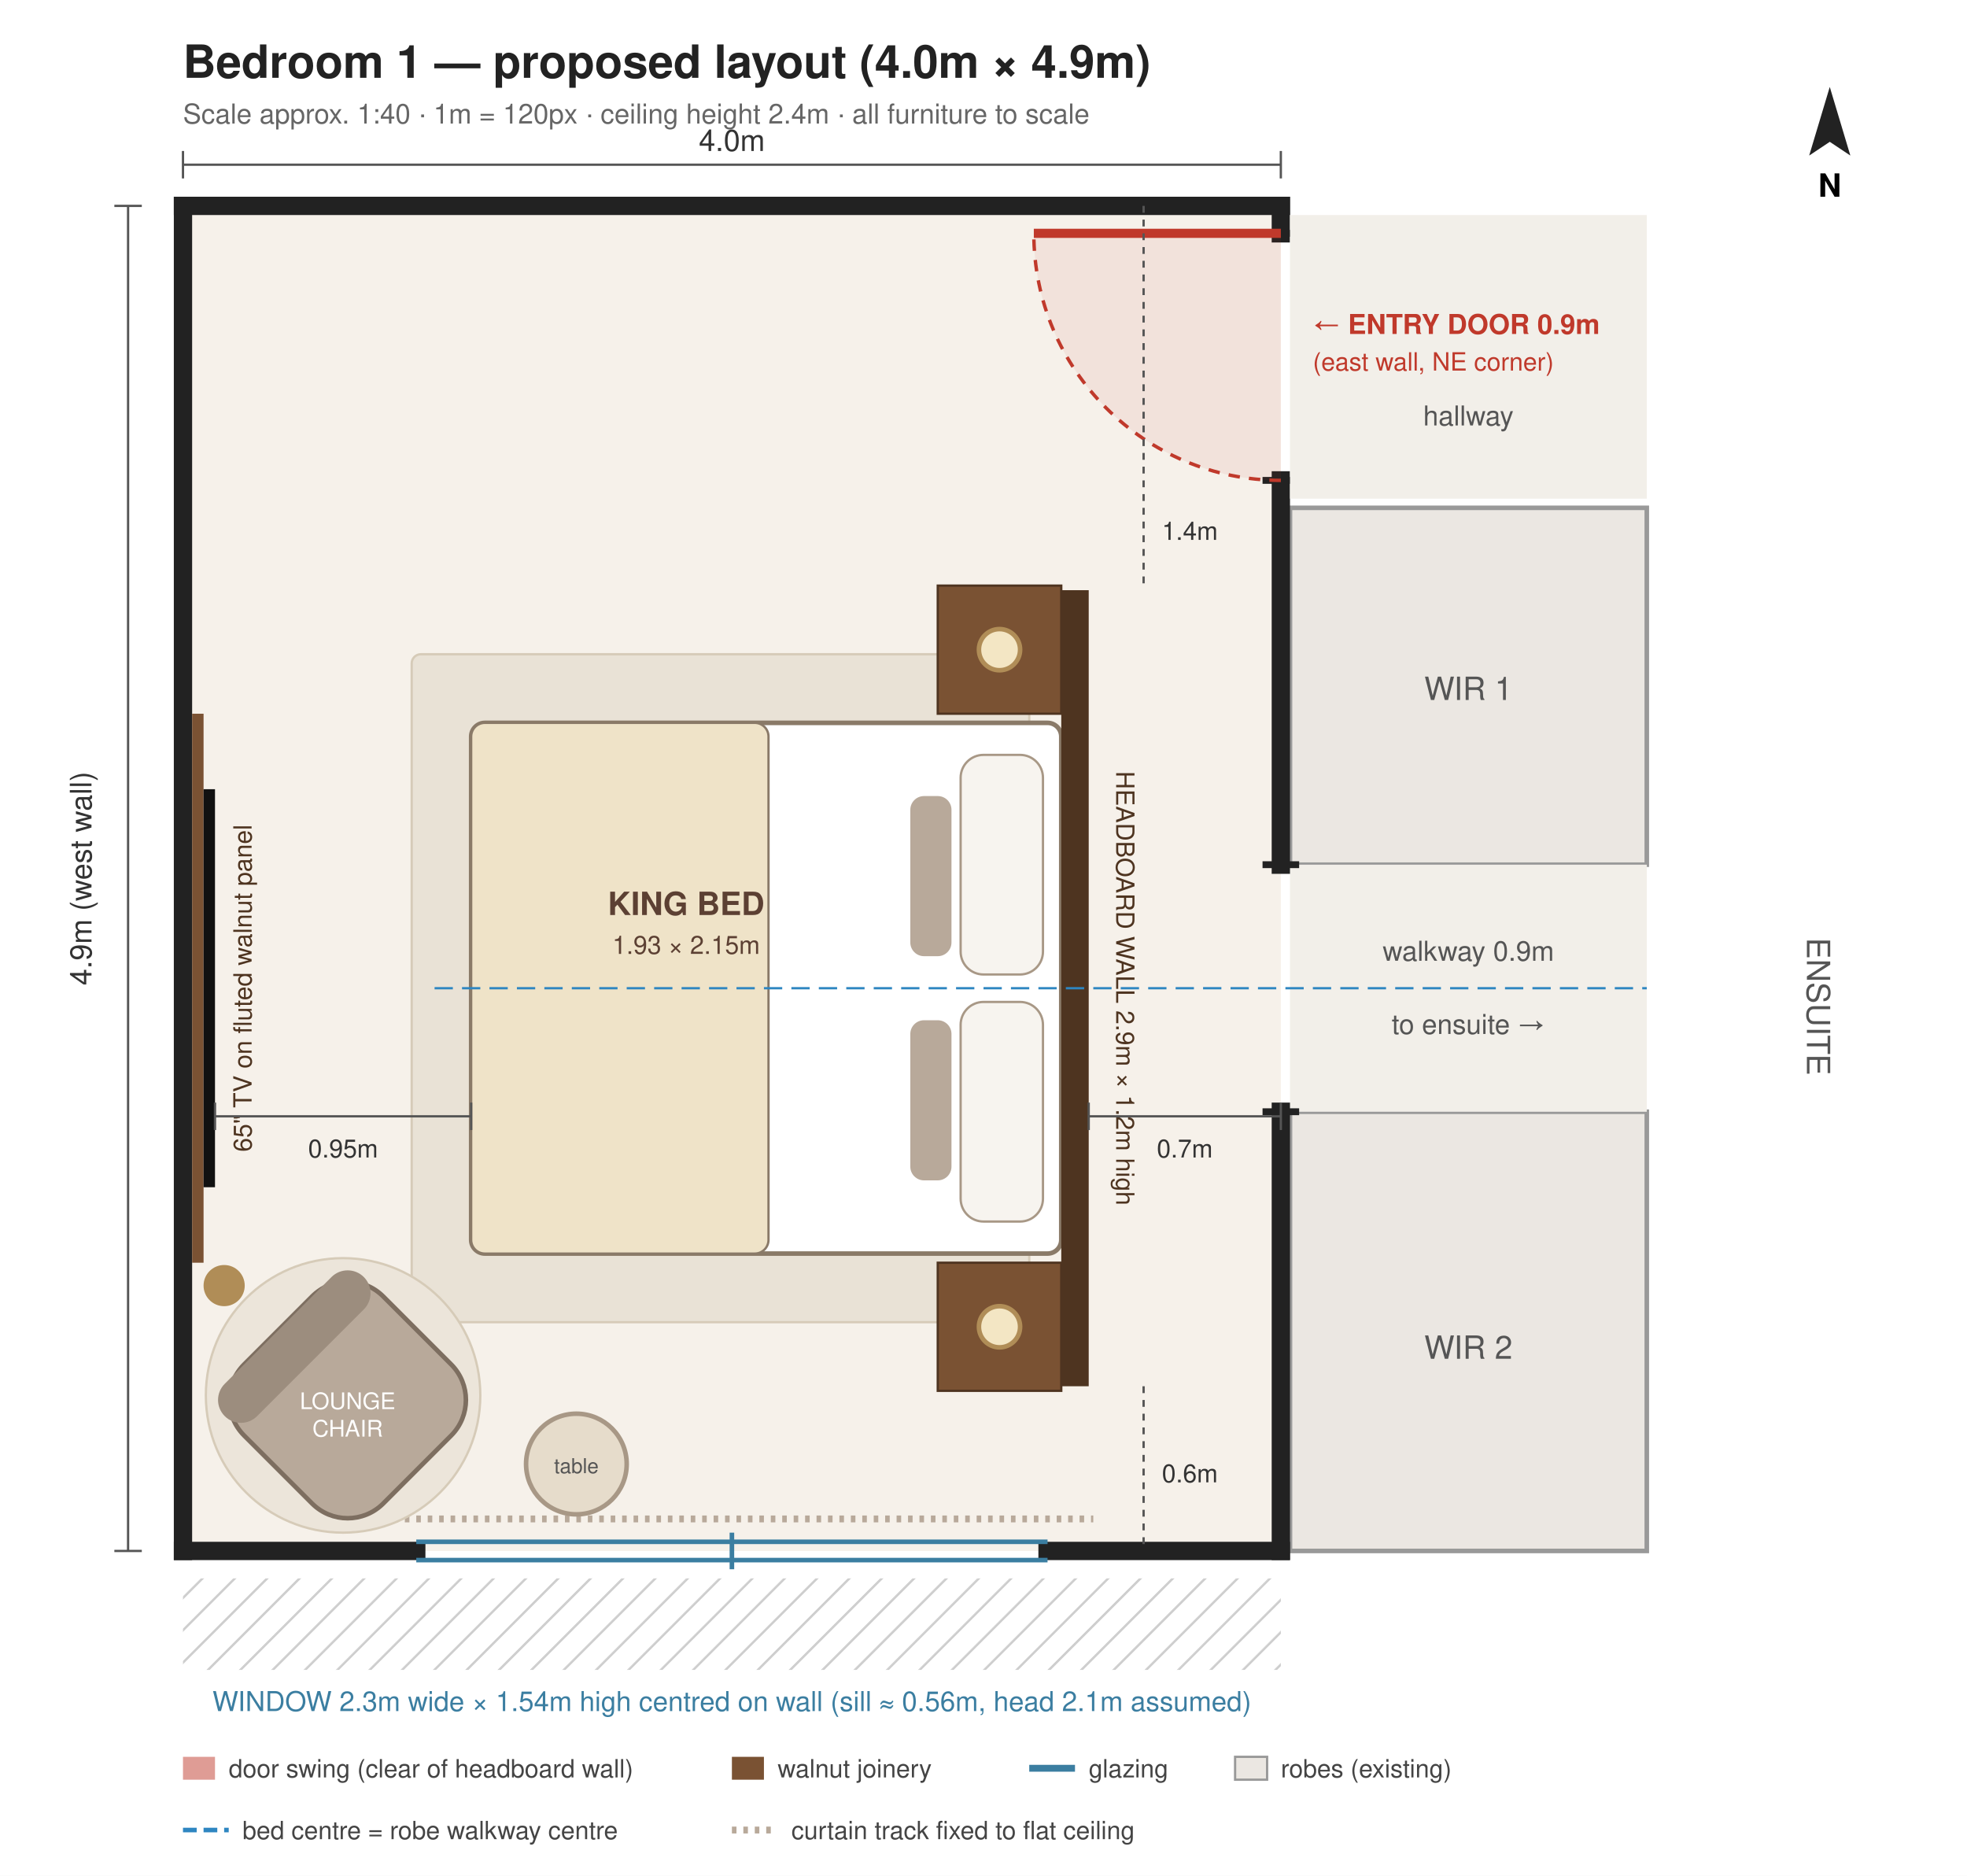
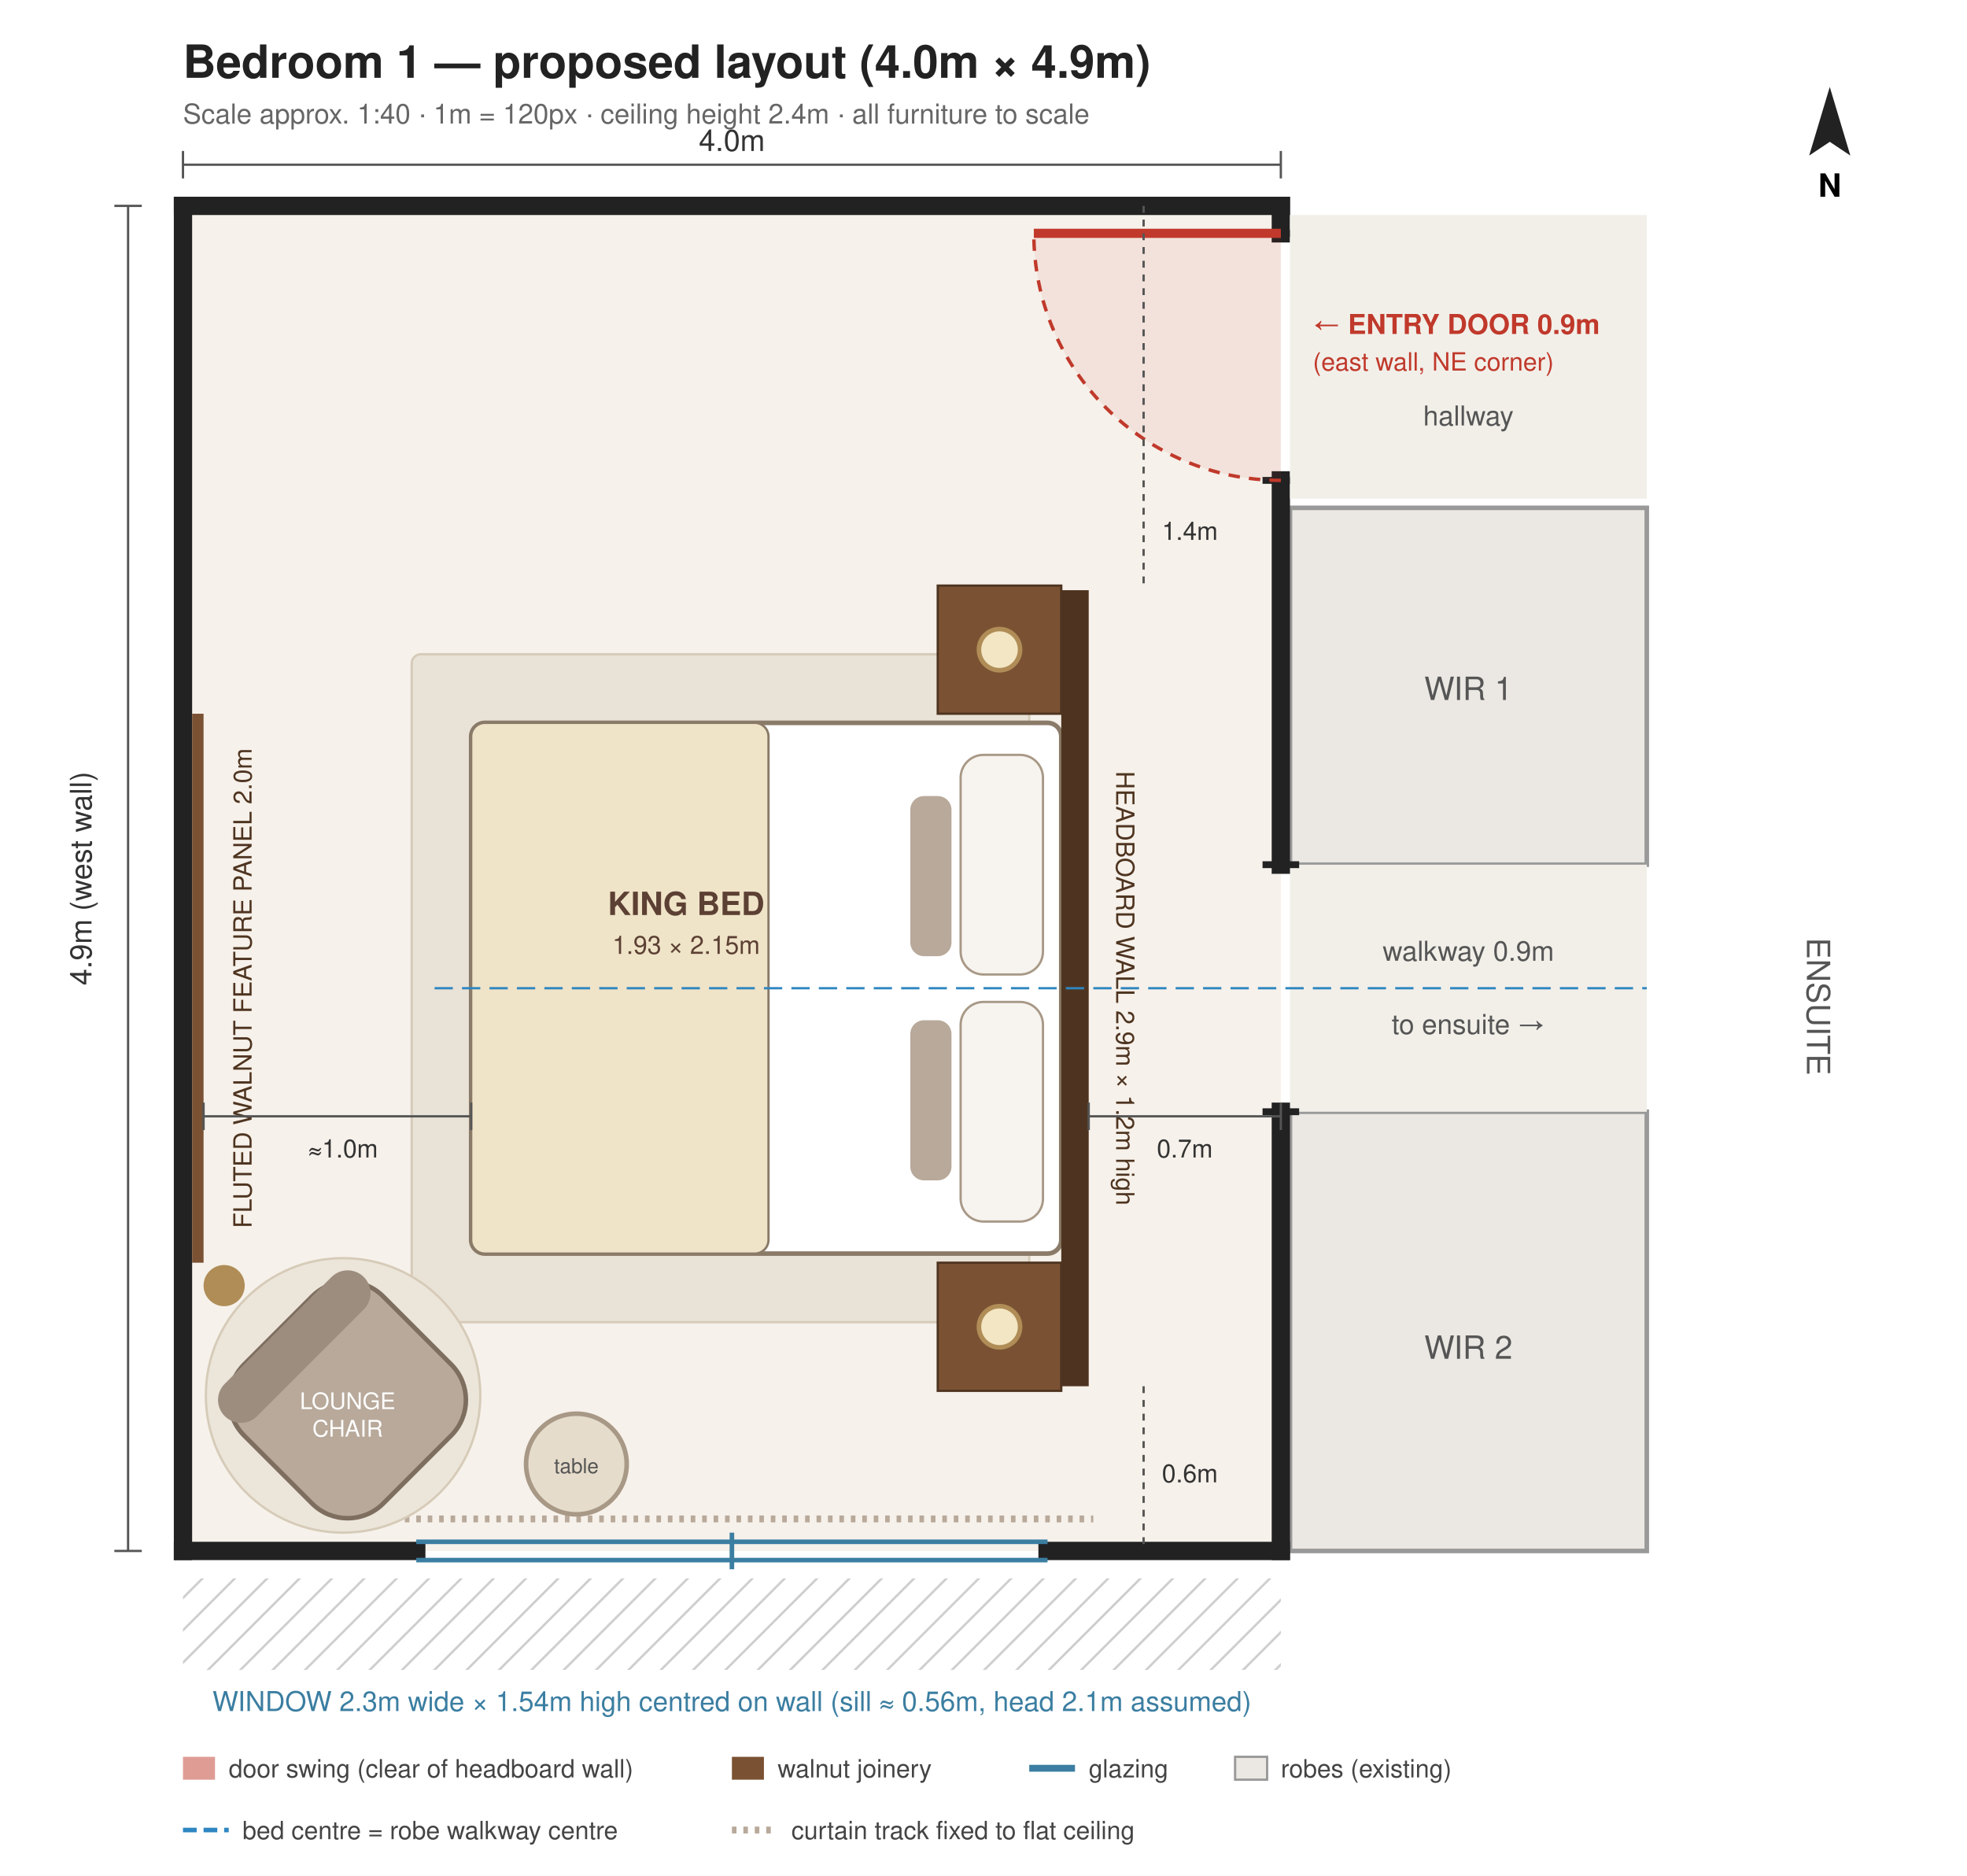
<svg xmlns="http://www.w3.org/2000/svg" width="860" height="820" viewBox="0 0 860 820" font-family="Helvetica, Arial, sans-serif">
  <rect width="860" height="820" fill="#ffffff" />
  <text x="80" y="34" font-size="20" font-weight="bold" fill="#222">Bedroom 1 — proposed layout (4.0m × 4.9m)</text>
  <text x="80" y="54" font-size="12" fill="#666">Scale approx. 1:40 · 1m = 120px · ceiling height 2.4m · all furniture to scale</text>
  <g transform="translate(800,60)">
    <polygon points="0,-22 9,8 0,2 -9,8" fill="#222" />
    <text x="0" y="26" font-size="14" font-weight="bold" text-anchor="middle">N</text>
  </g>
  <rect x="80" y="90" width="480" height="588" fill="#f6f1ea" />
  <rect x="564" y="222" width="156" height="156" fill="#ebe7e2" stroke="#999" stroke-width="2" />
  <text x="642" y="306" font-size="14" text-anchor="middle" fill="#555">WIR 1</text>
  <rect x="564" y="486" width="156" height="192" fill="#ebe7e2" stroke="#999" stroke-width="2" />
  <text x="642" y="594" font-size="14" text-anchor="middle" fill="#555">WIR 2</text>
  <rect x="564" y="378" width="156" height="108" fill="#f2efe9" />
  <text x="642" y="420" font-size="12" text-anchor="middle" fill="#555">walkway 0.9m</text>
  <text x="642" y="452" font-size="12" text-anchor="middle" fill="#555">to ensuite →</text>
  <text x="790" y="440" font-size="14" text-anchor="middle" fill="#555" transform="rotate(90 790 440)">ENSUITE</text>
  <g stroke="#222" stroke-width="8" stroke-linecap="square" fill="none">
    <line x1="80" y1="90" x2="560" y2="90" />
    <line x1="80" y1="90" x2="80" y2="678" />
    <line x1="80" y1="678" x2="182" y2="678" />
    <line x1="458" y1="678" x2="560" y2="678" />
    <line x1="560" y1="90" x2="560" y2="102" />
    <line x1="560" y1="210" x2="560" y2="378" />
    <line x1="560" y1="486" x2="560" y2="678" />
  </g>
  <g stroke="#222" stroke-width="3">
    <line x1="552" y1="102" x2="568" y2="102" />
    <line x1="552" y1="210" x2="568" y2="210" />
    <line x1="552" y1="378" x2="568" y2="378" />
    <line x1="552" y1="486" x2="568" y2="486" />
  </g>
  <g stroke="#3b7ea1" stroke-width="2">
    <line x1="182" y1="674" x2="458" y2="674" />
    <line x1="182" y1="682" x2="458" y2="682" />
    <line x1="320" y1="670" x2="320" y2="686" />
    <line x1="162" y1="664" x2="478" y2="664" stroke="#b8a99a" stroke-width="3" stroke-dasharray="2,3" />
  </g>
  <rect x="80" y="690" width="480" height="40" fill="url(#hatch)" opacity="0.6" />
  <defs>
    <pattern id="hatch" width="10" height="10" patternUnits="userSpaceOnUse" patternTransform="rotate(45)">
      <line x1="0" y1="0" x2="0" y2="10" stroke="#aaa" stroke-width="2" />
    </pattern>
  </defs>
  <text x="320" y="748" font-size="12" text-anchor="middle" fill="#3b7ea1">WINDOW 2.3m wide × 1.54m high centred on wall (sill ≈ 0.56m, head 2.1m assumed)</text>
  <path d="M560,210 A108,108 0 0,1 452,102" fill="none" stroke="#c0392b" stroke-width="1.5" stroke-dasharray="5,4" />
  <line x1="560" y1="102" x2="452" y2="102" stroke="#c0392b" stroke-width="4" />
  <path d="M560,102 L560,210 A108,108 0 0,1 452,102 Z" fill="#c0392b" opacity="0.08" />
  <rect x="564" y="94" width="156" height="124" fill="#f2efe9" />
  <text x="642" y="186" font-size="12" text-anchor="middle" fill="#555">hallway</text>
  <text x="574" y="146" font-size="12" fill="#c0392b" font-weight="bold">← ENTRY DOOR 0.9m</text>
  <text x="574" y="162" font-size="11" fill="#c0392b">(east wall, NE corner)</text>
  <rect x="84" y="312" width="5" height="240" fill="#7a5233" />
-   <rect x="89" y="345" width="5" height="174" fill="#111" />
-   <text x="110" y="432" font-size="11" fill="#4e3420" text-anchor="middle" transform="rotate(-90 110 432)">65" TV on fluted walnut panel</text>
+   <text x="110" y="432" font-size="11" fill="#4e3420" text-anchor="middle" transform="rotate(-90 110 432)">FLUTED WALNUT FEATURE PANEL 2.0m</text>
  <rect x="180" y="286" width="270" height="292" rx="4" fill="#e9e2d6" stroke="#d6cbb8" stroke-width="1" />
  <rect x="206" y="316" width="258" height="232" rx="6" fill="#ffffff" stroke="#8a7a68" stroke-width="2" />
  <rect x="206" y="316" width="130" height="232" rx="6" fill="#efe3c8" stroke="#8a7a68" stroke-width="1" />
  <rect x="420" y="330" width="36" height="96" rx="10" fill="#f7f4ef" stroke="#a89886" />
  <rect x="420" y="438" width="36" height="96" rx="10" fill="#f7f4ef" stroke="#a89886" />
  <rect x="398" y="348" width="18" height="70" rx="6" fill="#b8a99a" />
  <rect x="398" y="446" width="18" height="70" rx="6" fill="#b8a99a" />
  <text x="300" y="400" font-size="14" text-anchor="middle" fill="#5c4033" font-weight="bold">KING BED</text>
  <text x="300" y="417" font-size="11" text-anchor="middle" fill="#5c4033">1.93 × 2.15m</text>
  <rect x="410" y="256" width="54" height="56" fill="#7a5233" stroke="#4e3420" />
  <rect x="410" y="552" width="54" height="56" fill="#7a5233" stroke="#4e3420" />
  <circle cx="437" cy="284" r="9" fill="#f3e6c4" stroke="#b08d57" stroke-width="2" />
  <circle cx="437" cy="580" r="9" fill="#f3e6c4" stroke="#b08d57" stroke-width="2" />
  <rect x="464" y="258" width="12" height="348" fill="#4e3420" />
  <text x="488" y="432" font-size="11" fill="#4e3420" text-anchor="middle" transform="rotate(90 488 432)">HEADBOARD WALL 2.9m × 1.2m high</text>
  <circle cx="150" cy="610" r="60" fill="#ece5da" stroke="#d6cbb8" />
  <g transform="translate(152 612) rotate(-45)">
    <rect x="-43" y="-43" width="86" height="86" rx="22" fill="#b8a99a" stroke="#7d6e60" stroke-width="2" />
    <rect x="-43" y="-43" width="86" height="20" rx="10" fill="#9c8d7e" />
  </g>
  <circle cx="252" cy="640" r="22" fill="#e6dccb" stroke="#a89886" stroke-width="2" />
  <circle cx="98" cy="562" r="9" fill="#b08d57" />
  <text x="152" y="616" font-size="10" text-anchor="middle" fill="#fff">LOUNGE</text>
  <text x="152" y="628" font-size="10" text-anchor="middle" fill="#fff">CHAIR</text>
  <text x="252" y="644" font-size="9" text-anchor="middle" fill="#555">table</text>
  <g stroke="#555" stroke-width="1" fill="none">
    <line x1="80" y1="72" x2="560" y2="72" />
    <line x1="80" y1="66" x2="80" y2="78" />
    <line x1="560" y1="66" x2="560" y2="78" />
    <line x1="56" y1="90" x2="56" y2="678" />
    <line x1="50" y1="90" x2="62" y2="90" />
    <line x1="50" y1="678" x2="62" y2="678" />
-     <line x1="94" y1="488" x2="206" y2="488" />
-     <line x1="94" y1="482" x2="94" y2="494" />
+     <line x1="89" y1="488" x2="206" y2="488" />
+     <line x1="89" y1="482" x2="89" y2="494" />
    <line x1="206" y1="482" x2="206" y2="494" />
    <line x1="476" y1="488" x2="560" y2="488" />
    <line x1="476" y1="482" x2="476" y2="494" />
    <line x1="560" y1="482" x2="560" y2="494" />
    <line x1="500" y1="90" x2="500" y2="258" stroke-dasharray="3,3" />
    <line x1="500" y1="606" x2="500" y2="678" stroke-dasharray="3,3" />
    <line x1="190" y1="432" x2="720" y2="432" stroke="#2e86c1" stroke-dasharray="8,4" />
  </g>
  <text x="320" y="66" font-size="13" text-anchor="middle" fill="#333">4.0m</text>
  <text x="40" y="384" font-size="13" text-anchor="middle" fill="#333" transform="rotate(-90 40 384)">4.9m (west wall)</text>
-   <text x="150" y="506" font-size="11" text-anchor="middle" fill="#333">0.95m</text>
+   <text x="150" y="506" font-size="11" text-anchor="middle" fill="#333">≈1.0m</text>
  <text x="518" y="506" font-size="11" text-anchor="middle" fill="#333">0.7m</text>
  <text x="508" y="236" font-size="11" fill="#333">1.4m</text>
  <text x="508" y="648" font-size="11" fill="#333">0.6m</text>
  <g font-size="11" fill="#444">
    <rect x="80" y="768" width="14" height="10" fill="#c0392b" opacity="0.5" />
    <text x="100" y="777">door swing (clear of headboard wall)</text>
    <rect x="320" y="768" width="14" height="10" fill="#7a5233" />
    <text x="340" y="777">walnut joinery</text>
    <line x1="450" y1="773" x2="470" y2="773" stroke="#3b7ea1" stroke-width="3" />
    <text x="476" y="777">glazing</text>
    <rect x="540" y="768" width="14" height="10" fill="#ebe7e2" stroke="#999" />
    <text x="560" y="777">robes (existing)</text>
    <line x1="320" y1="800" x2="340" y2="800" stroke="#b8a99a" stroke-width="3" stroke-dasharray="2,3" />
    <text x="346" y="804">curtain track fixed to flat ceiling</text>
    <line x1="80" y1="800" x2="100" y2="800" stroke="#2e86c1" stroke-dasharray="6,3" stroke-width="2" />
    <text x="106" y="804">bed centre = robe walkway centre</text>
  </g>
</svg>
